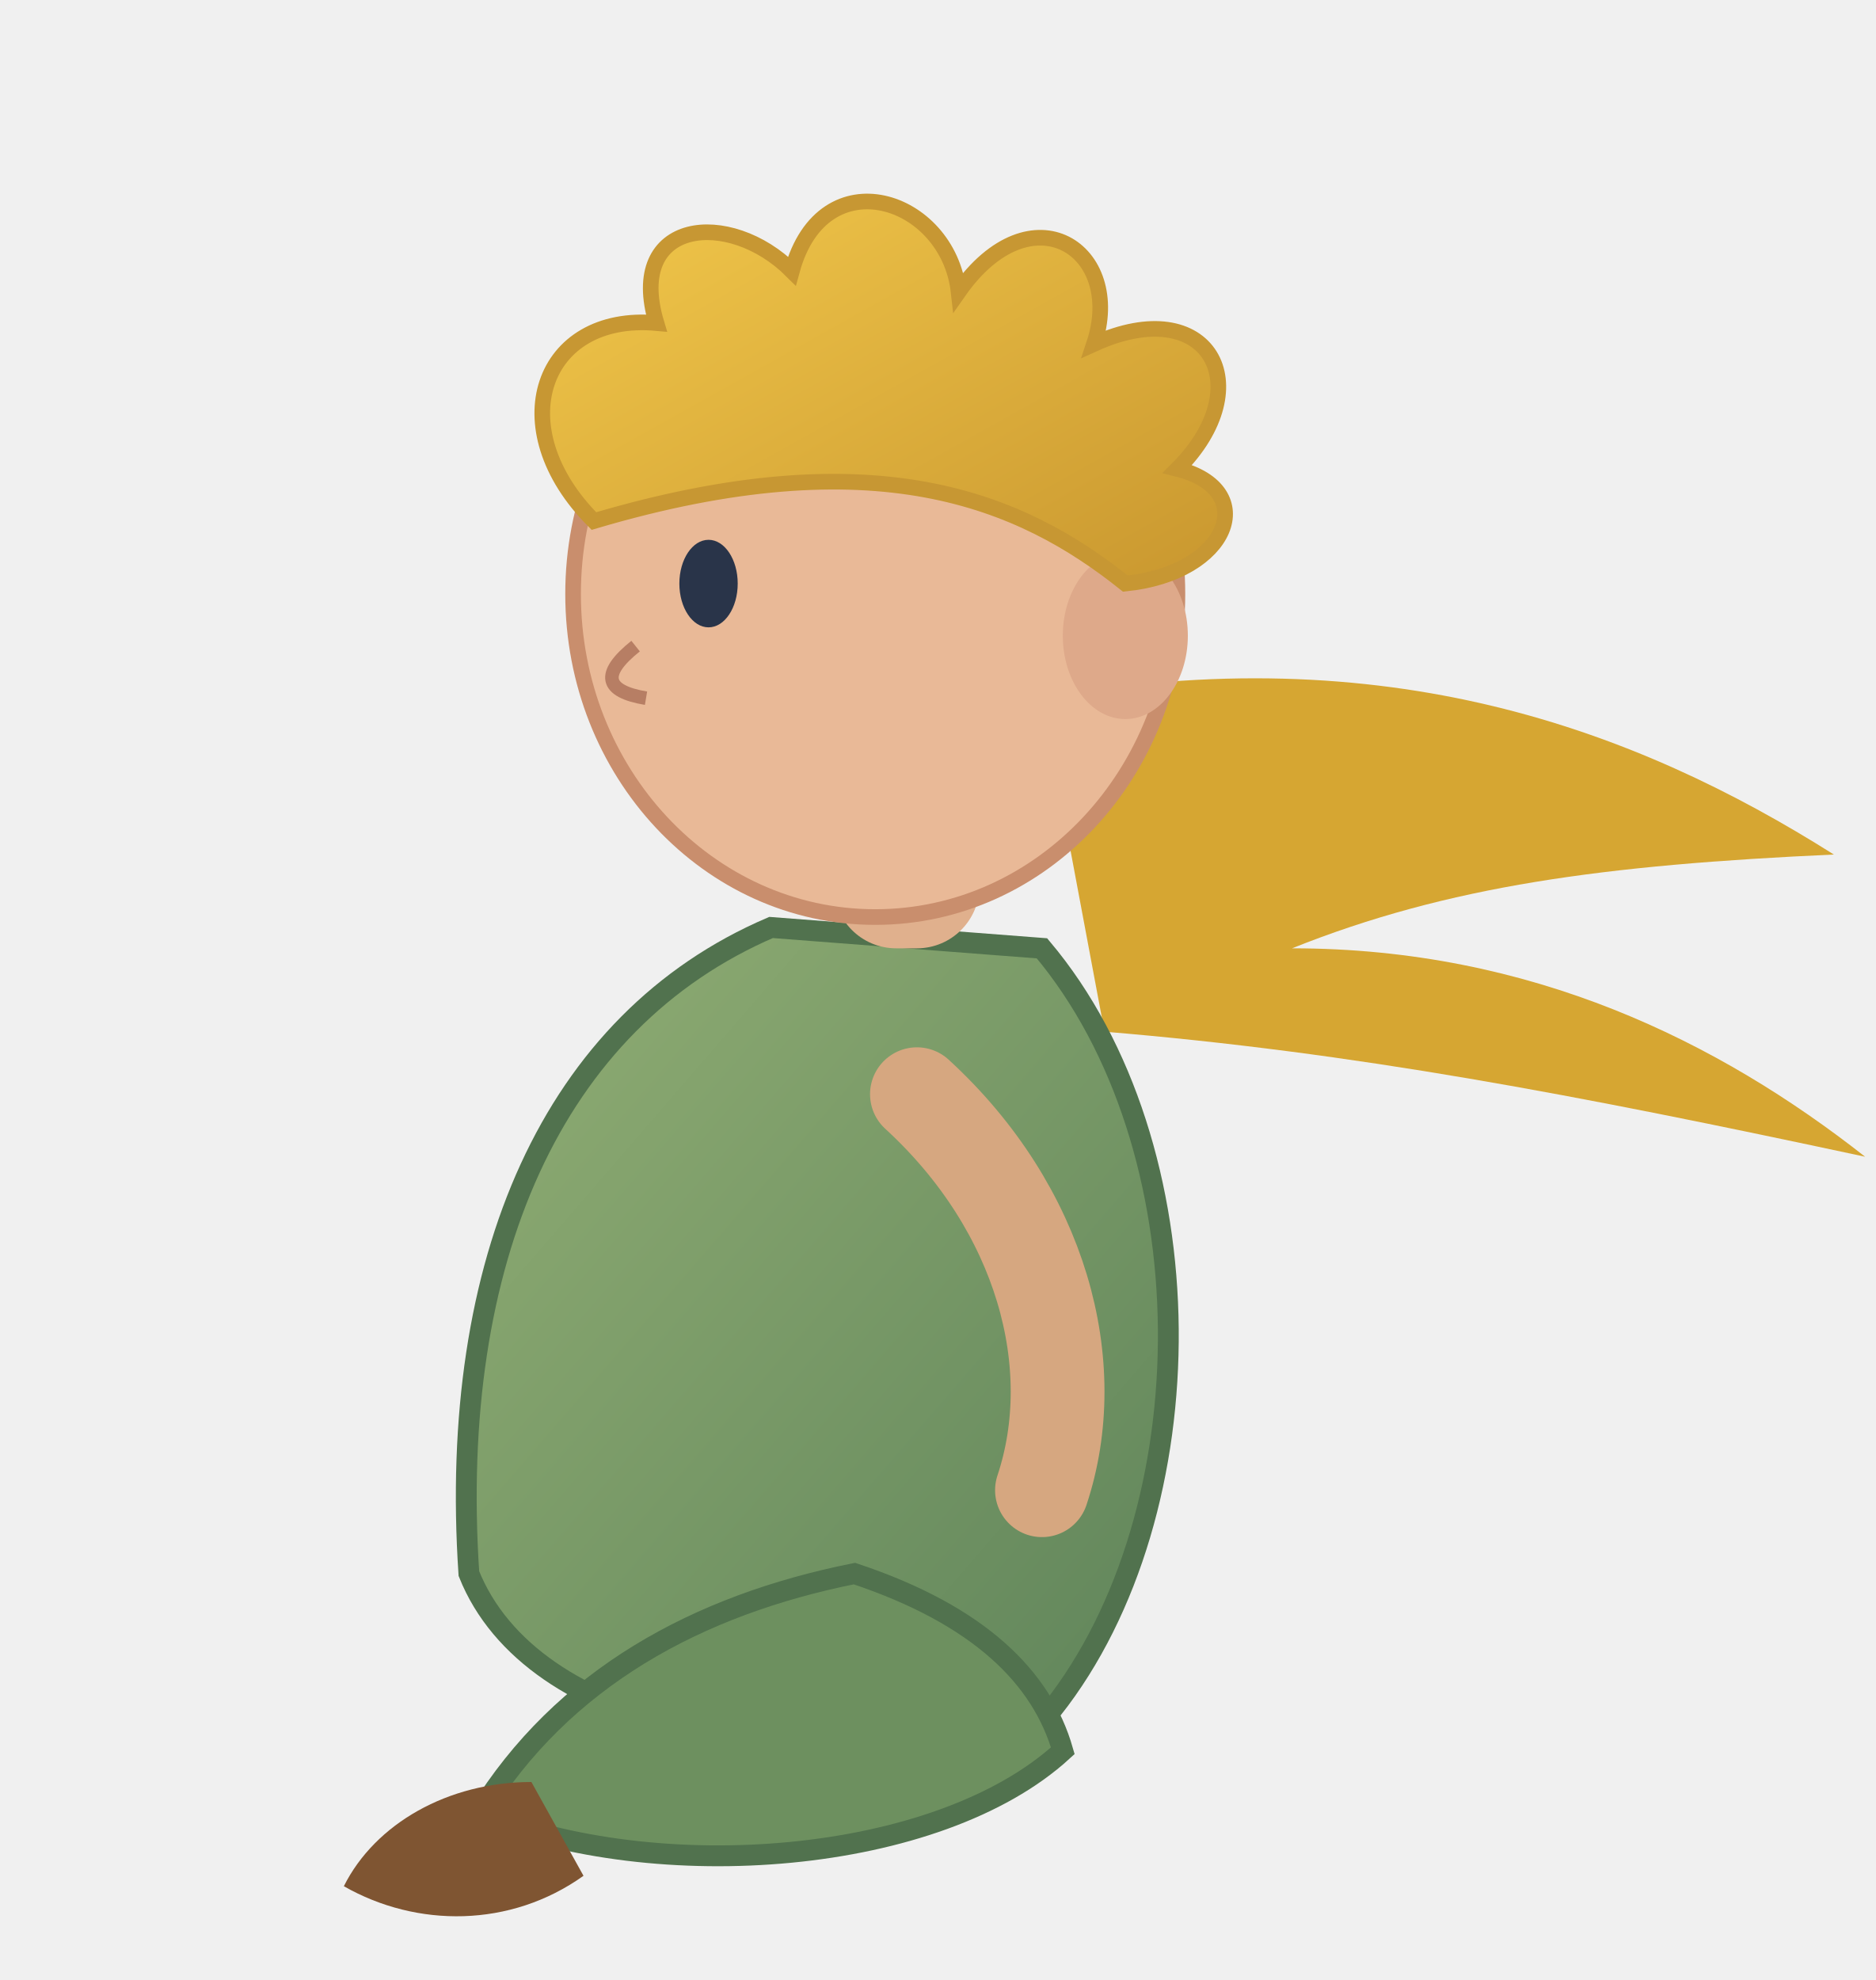
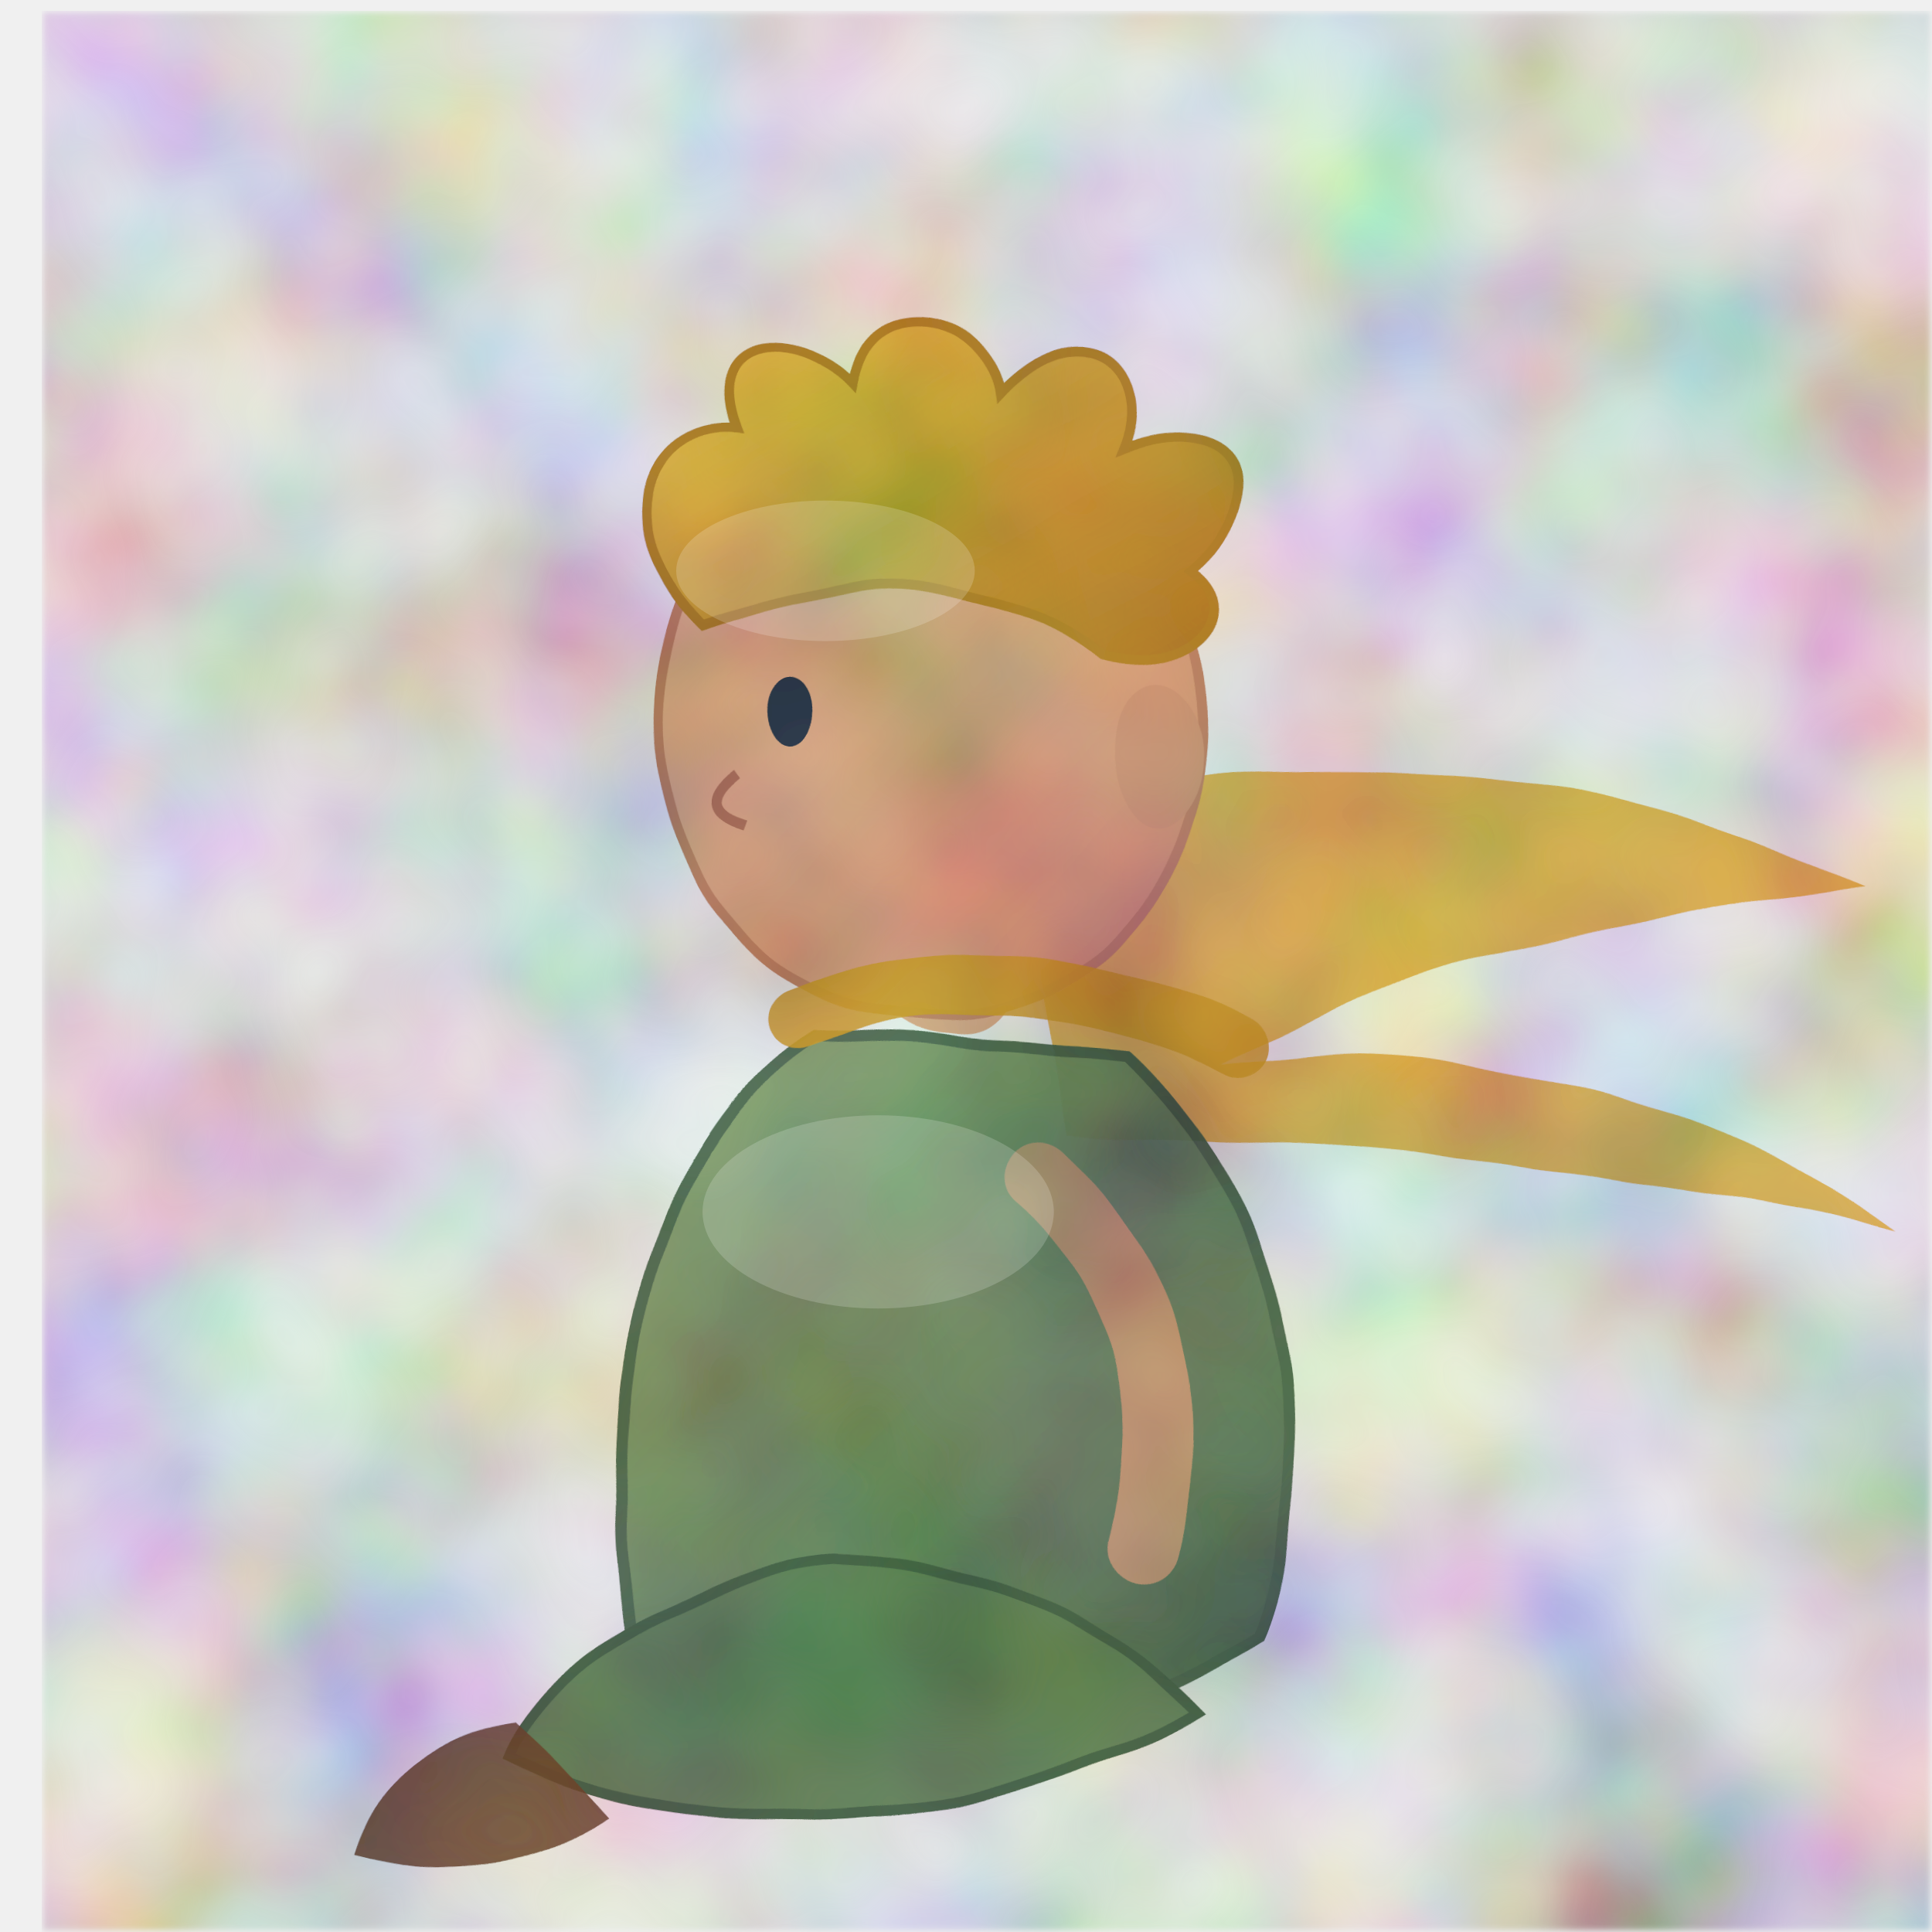
- <svg xmlns="http://www.w3.org/2000/svg" viewBox="0 0 180 190">
+ <svg xmlns="http://www.w3.org/2000/svg" viewBox="0 0 220 220">
  <defs>
-     <linearGradient id="g1" x1="0" y1="0" x2="1" y2="1">
-       <stop stop-color="#91ae74" />
-       <stop offset="1" stop-color="#5f845a" />
+     <filter id="wc" x="-20%" y="-20%" width="140%" height="140%">
+       <feTurbulence type="fractalNoise" baseFrequency="0.035" numOctaves="3" seed="7" result="noise" />
+       <feDisplacementMap in="SourceGraphic" in2="noise" scale="2.2" xChannelSelector="R" yChannelSelector="G" result="disp" />
+       <feGaussianBlur in="noise" stdDeviation="0.45" result="softNoise" />
+       <feBlend in="disp" in2="softNoise" mode="multiply" />
+     </filter>
+     <linearGradient id="coat" x1="0" y1="0" x2="1" y2="1">
+       <stop stop-color="#93aa78" />
+       <stop offset=".55" stop-color="#6f8f67" />
+       <stop offset="1" stop-color="#536f55" />
    </linearGradient>
    <linearGradient id="hair" x1="0" y1="0" x2="1" y2="1">
-       <stop stop-color="#f2c84b" />
-       <stop offset="1" stop-color="#c9972f" />
+       <stop stop-color="#f3cf5a" />
+       <stop offset=".55" stop-color="#d6a63c" />
+       <stop offset="1" stop-color="#b7812e" />
+     </linearGradient>
+     <linearGradient id="skin" x1="0" y1="0" x2="1" y2="1">
+       <stop stop-color="#efc3a0" />
+       <stop offset="1" stop-color="#d99d78" />
    </linearGradient>
  </defs>
-   <path d="M100 67 C133 61 157 70 176 82 C154 83 139 85 124 91 C147 91 165 100 179 111 C151 105 130 101 106 99Z" fill="#d6a632" />
-   <path d="M74 89 C53 98 43 121 45 151 C51 166 76 171 101 164 C116 145 116 110 100 91Z" fill="url(#g1)" stroke="#51724e" stroke-width="2" />
-   <path d="M82 151 C67 154 54 161 46 174 C63 181 90 179 102 168 C100 161 94 155 82 151Z" fill="#6d905f" stroke="#51724e" stroke-width="2" />
-   <path d="M51 171 C43 171 36 175 33 181 C40 185 49 185 56 180Z" fill="#7f5532" />
-   <path d="M88 105 C100 116 104 131 100 143" fill="none" stroke="#d6a780" stroke-width="9" stroke-linecap="round" />
-   <rect x="80" y="74" width="14" height="17" rx="6" fill="#e0b08d" />
-   <ellipse cx="84" cy="57" rx="29" ry="31" fill="#e9b997" stroke="#c98e6d" stroke-width="1.5" />
-   <ellipse cx="108" cy="61" rx="6" ry="8" fill="#dea98a" />
-   <ellipse cx="68" cy="56" rx="2.8" ry="4.2" fill="#293449" />
-   <path d="M61 62 q-5 4 1 5" fill="none" stroke="#b77e64" stroke-width="1.3" />
-   <path d="M57 50 C48 41 52 30 63 31 C60 21 70 20 76 26 C79 15 91 19 92 28 C99 18 108 24 105 33 C116 28 121 37 113 45 C121 47 118 55 108 56 C98 48 84 42 57 50Z" fill="url(#hair)" stroke="#c79733" stroke-width="1.5" />
+   <g filter="url(#wc)">
+     <path d="M116 93 C145 84 179 86 213 101 C181 104 160 111 139 121 C166 118 191 124 216 140 C183 133 151 130 121 129Z" fill="#e5b43e" opacity=".88" />
+     <path d="M93 118 C74 130 68 158 72 186 C91 202 122 201 143 186 C151 165 147 137 128 120Z" fill="url(#coat)" stroke="#536f55" stroke-width="1.3" opacity=".96" />
+     <path d="M95 178 C82 179 64 188 58 200 C77 210 113 209 136 195 C126 184 113 179 95 178Z" fill="#6f8f67" stroke="#536f55" stroke-width="1.2" />
+     <path d="M59 196 C49 197 42 203 40 211 C50 214 62 213 70 207Z" fill="#775035" opacity=".9" />
+     <path d="M118 134 C131 145 135 159 130 176" fill="none" stroke="#d8a982" stroke-width="8" stroke-linecap="round" opacity=".85" />
+     <rect x="100" y="100" width="16" height="18" rx="7" fill="#dfaa84" opacity=".9" />
+     <ellipse cx="106" cy="82" rx="31" ry="34" fill="url(#skin)" stroke="#c98f6f" stroke-width="1.1" />
+     <ellipse cx="132" cy="86" rx="5" ry="8" fill="#d8a17f" />
+     <ellipse cx="90" cy="81" rx="2.6" ry="4.1" fill="#314052" />
+     <path d="M84 88 q-5 4 1 6" fill="none" stroke="#b77d63" stroke-width="1.2" />
+     <path d="M80 71 C69 60 74 48 84 49 C80 38 91 37 97 44 C100 32 113 36 114 45 C122 35 132 41 128 51 C141 46 145 57 136 65 C143 70 136 77 126 75 C115 67 98 64 80 71Z" fill="url(#hair)" stroke="#bd8d31" stroke-width="1.1" />
+     <path d="M91 116 C107 110 126 111 141 119" fill="none" stroke="#d7a632" stroke-width="7" stroke-linecap="round" opacity=".9" />
+   </g>
+   <g opacity=".18" fill="#fff">
+     <ellipse cx="94" cy="65" rx="17" ry="8" />
+     <ellipse cx="100" cy="138" rx="20" ry="11" />
+   </g>
</svg>
